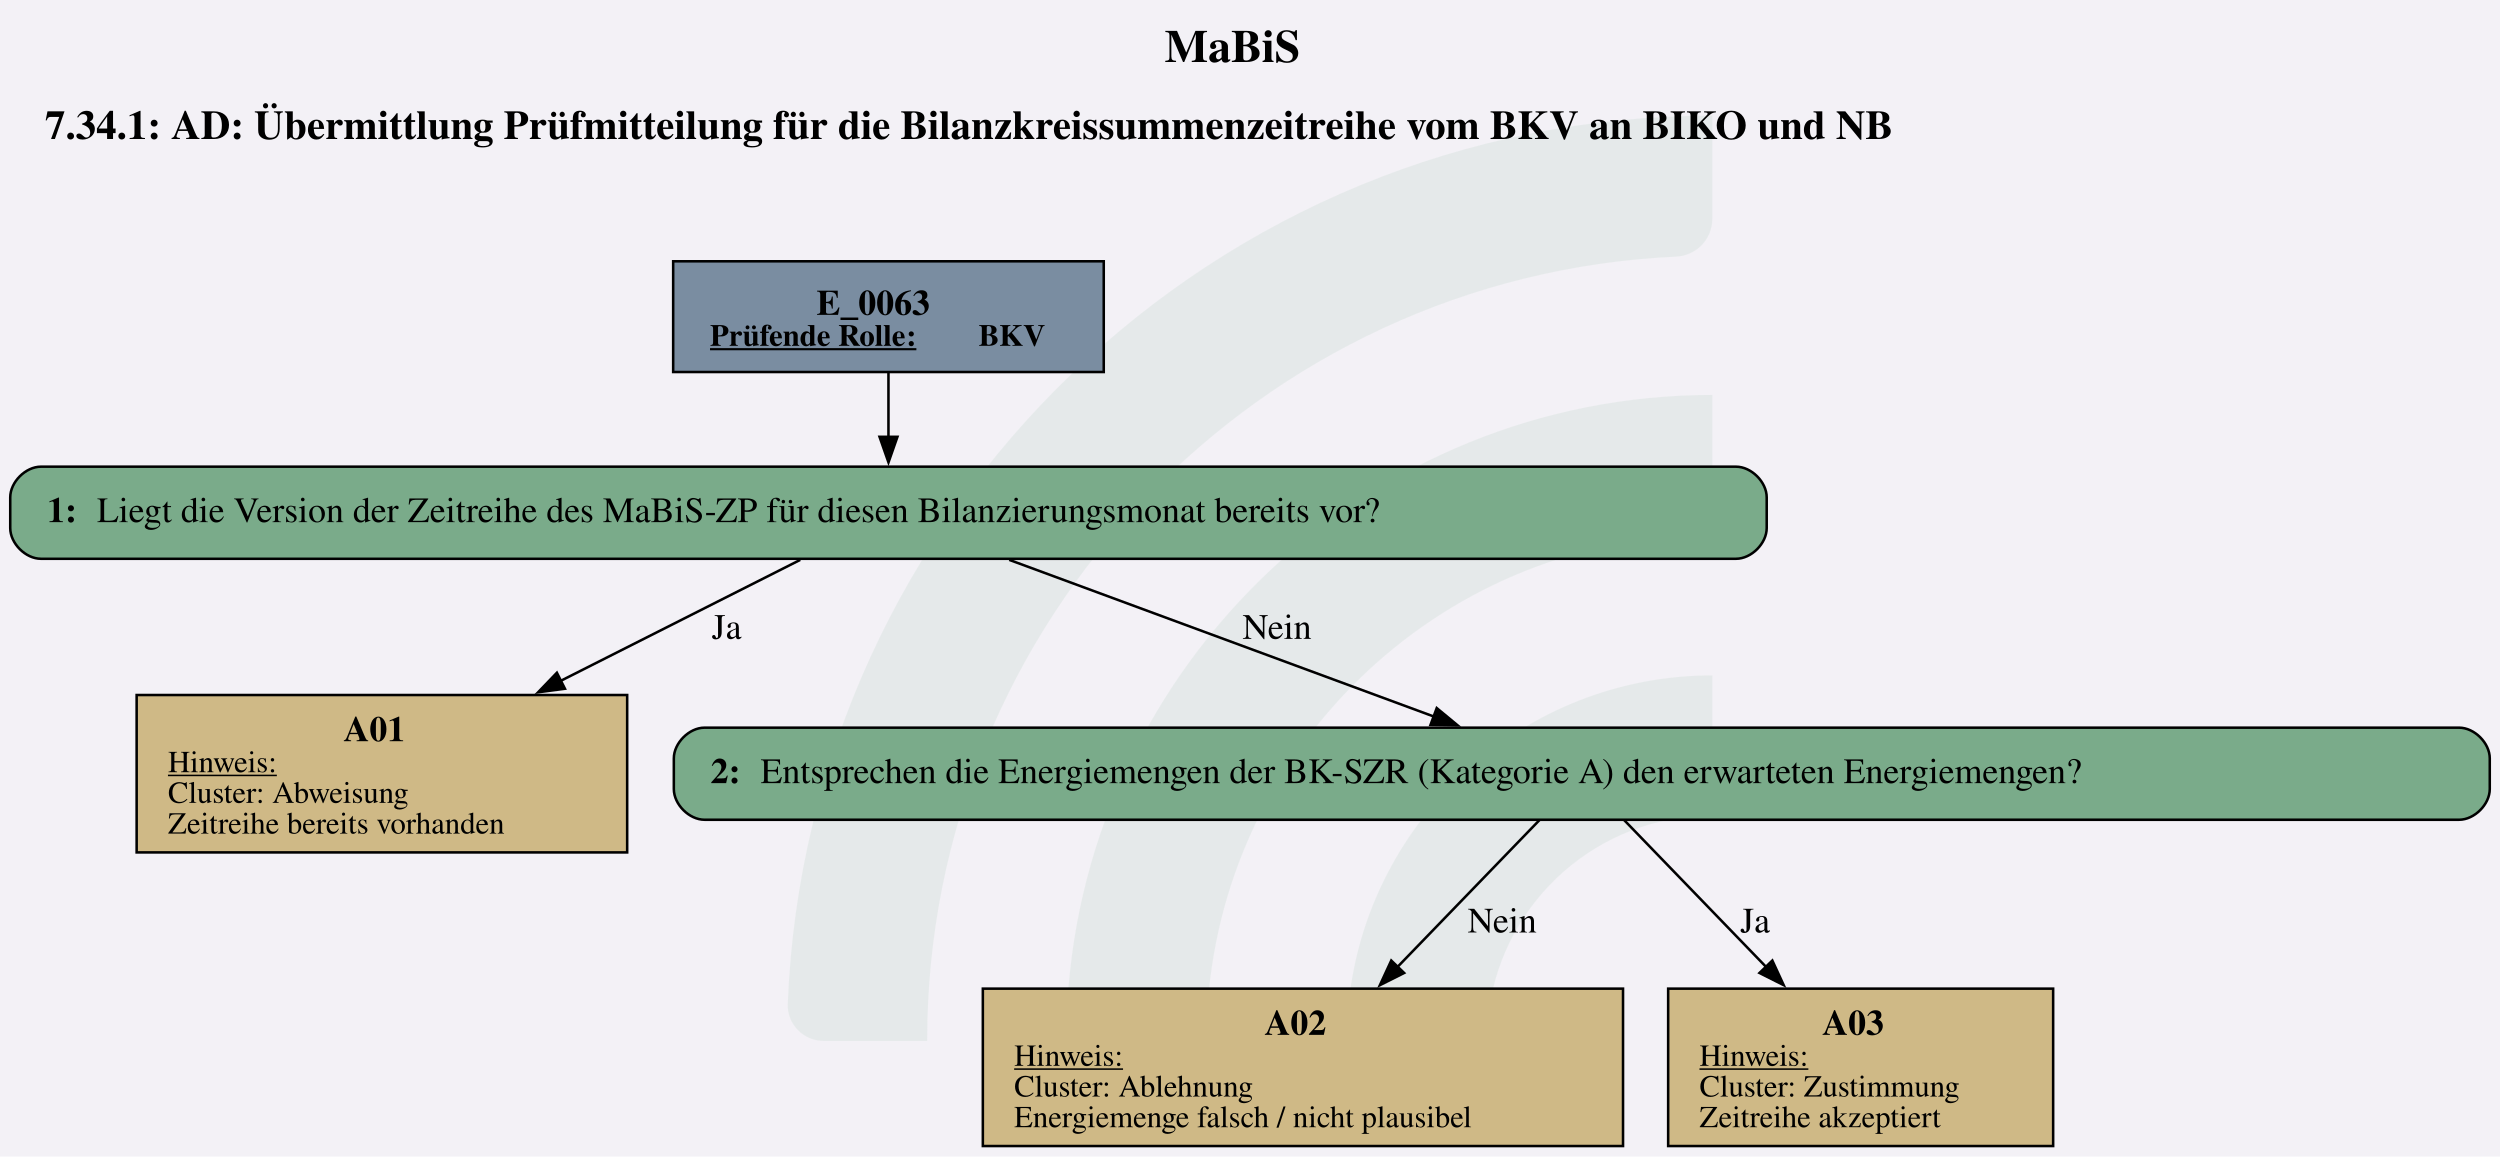
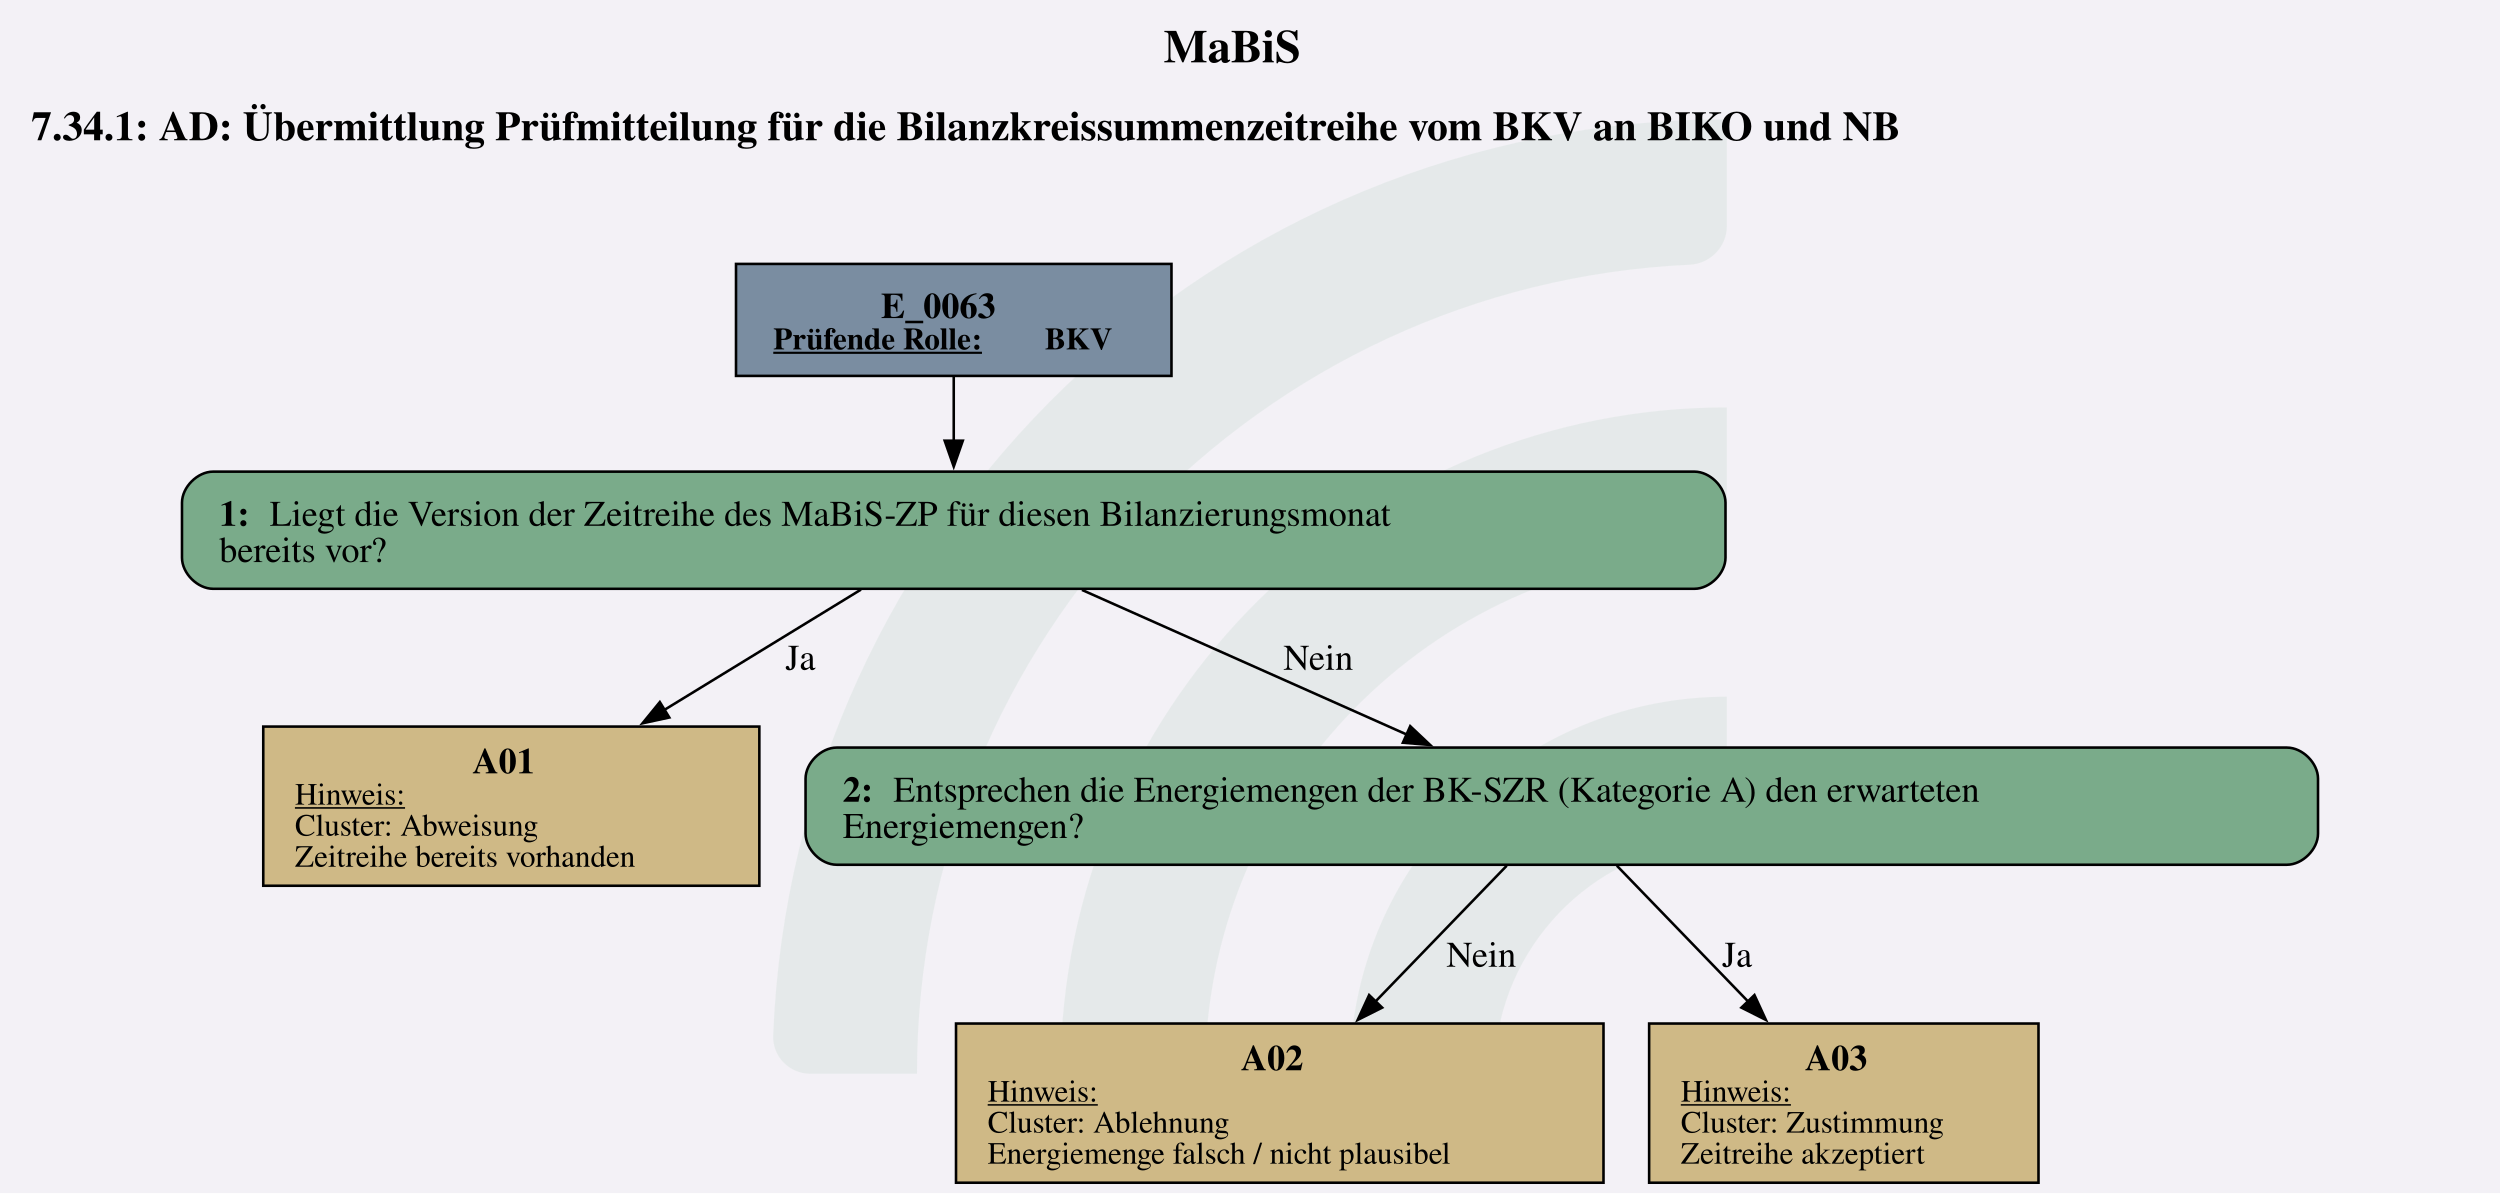
- <svg xmlns="http://www.w3.org/2000/svg" version="1.1" width="1302.667px" viewBox="0 0 1302.667 602.667" height="602.667px">
+ <svg xmlns="http://www.w3.org/2000/svg" version="1.1" width="1288.0px" viewBox="0 0 1288.0 614.667" height="614.667px">
  <g>
-     <svg version="1.1" width="1302.667px" viewBox="0 0 1302.667 602.667" height="602.667px">
-       <polygon fill="#f3f1f6" points="0,0 1302.667,0 1302.667,602.667 0,602.667" />
+     <svg version="1.1" width="1288.0px" viewBox="0 0 1288.0 614.667" height="614.667px">
+       <polygon fill="#f3f1f6" points="0,0 1288.0,0 1288.0,614.667 0,614.667" />
      <g>
-         <g transform="translate(410.4455, 60.26667) scale(1 1) translate(0, 0) scale(2.72563 2.72563) ">
+         <g transform="translate(398.3157, 61.46667) scale(1 1) translate(0, 0) scale(2.779901 2.779901) ">
          <defs id="defs2">
            <clipPath clipPathUnits="userSpaceOnUse" id="clipPath23">
              <path d="M 0,568.156 H 579.236 V 0 H 0 Z" id="path21" />
            </clipPath>
          </defs>
          <g id="layer1" transform="translate(-16.54194,-55.30527)">
            <g id="g19" clip-path="url(#clipPath23)" transform="matrix(0.3527778,0,0,-0.3527778,0.01017023,243.7368)" style="opacity:0.2">
              <g id="g25" transform="translate(122.444,32.7195)">
                <path d="m 0,0 h -56.104 c -11,0 -19.898,9.123 -19.463,20.115 10.594,267.191 231.277,481.302 501.029,481.302 v -56.02 c 0,-10.98 -8.688,-19.892 -19.658,-20.393 C 180.29,414.697 0,228.005 0,0" style="fill:#6ead83;fill-opacity:0.5;fill-rule:nonzero;stroke:none" id="path27" />
              </g>
              <g id="g29" transform="translate(273.7828,32.7195)">
                <path d="m 0,0 h -55.926 c -11.228,0 -20.091,9.482 -19.435,20.69 10.744,183.439 163.389,329.388 349.485,329.388 v -56.263 c 0,-10.709 -8.273,-19.617 -18.957,-20.35 C 112.819,263.696 0,144.774 0,0" style="fill:#6ead83;fill-opacity:0.5;fill-rule:nonzero;stroke:none" id="path31" />
              </g>
              <g id="g33" transform="translate(425.7667,32.7195)">
                <path d="m 0,0 h -55.445 c -11.653,0 -20.604,10.17 -19.334,21.753 10.866,99.032 95.031,176.341 196.919,176.341 v -57.011 c 0,-10.046 -7.283,-18.755 -17.229,-20.165 C 45.688,112.522 0,61.497 0,0" style="fill:#6ead83;fill-opacity:0.5;fill-rule:nonzero;stroke:none" id="path35" />
              </g>
            </g>
          </g>
        </g>
-         <svg width="977pt" height="452pt" viewBox="0.00 0.00 977.17 451.82">
-           <g id="graph0" class="graph" transform="scale(1 1) rotate(0) translate(4 447.82)">
-             <text text-anchor="start" x="451.21" y="-423.72" font-family="Times,serif" font-weight="bold" font-size="18.00">MaBiS</text>
-             <text text-anchor="start" x="13.59" y="-393.62" font-family="Times,serif" font-weight="bold" font-size="16.00">7.34.1: AD: Übermittlung Prüfmitteilung für die Bilanzkreissummenzeitreihe vom BKV an BIKO und NB</text>
+         <svg width="966pt" height="461pt" viewBox="0.00 0.00 966.00 461.10">
+           <g id="graph0" class="graph" transform="scale(1 1) rotate(0) translate(4 457.1)">
+             <text text-anchor="start" x="445.62" y="-433" font-family="Times,serif" font-weight="bold" font-size="18.00">MaBiS</text>
+             <text text-anchor="start" x="8" y="-402.9" font-family="Times,serif" font-weight="bold" font-size="16.00">7.34.1: AD: Übermittlung Prüfmitteilung für die Bilanzkreissummenzeitreihe vom BKV an BIKO und NB</text>
            <g id="node1" class="node">
-               <polygon fill="#7a8da1" stroke="black" points="427.42,-345.82 259.12,-345.82 259.12,-302.54 427.42,-302.54 427.42,-345.82" />
-               <text text-anchor="start" x="315.15" y="-324.88" font-family="Times,serif" font-weight="bold" font-size="14.00">E_0063</text>
-               <text text-anchor="start" x="273.52" y="-312.78" font-family="Times,serif" font-weight="bold" text-decoration="underline" font-size="12.00">Prüfende Rolle:</text>
-               <text text-anchor="start" x="378.52" y="-312.78" font-family="Times,serif" font-weight="bold" font-size="12.00"> BKV</text>
+               <polygon fill="#7a8da1" stroke="black" points="448.65,-355.1 280.35,-355.1 280.35,-311.82 448.65,-311.82 448.65,-355.1" />
+               <text text-anchor="start" x="336.38" y="-334.16" font-family="Times,serif" font-weight="bold" font-size="14.00">E_0063</text>
+               <text text-anchor="start" x="294.75" y="-322.06" font-family="Times,serif" font-weight="bold" text-decoration="underline" font-size="12.00">Prüfende Rolle:</text>
+               <text text-anchor="start" x="399.75" y="-322.06" font-family="Times,serif" font-weight="bold" font-size="12.00"> BKV</text>
            </g>
            <g id="node2" class="node">
-               <path fill="#7aab8a" stroke="black" d="M674.55,-265.54C674.55,-265.54 12,-265.54 12,-265.54 6,-265.54 0,-259.54 0,-253.54 0,-253.54 0,-241.54 0,-241.54 0,-235.54 6,-229.54 12,-229.54 12,-229.54 674.55,-229.54 674.55,-229.54 680.55,-229.54 686.55,-235.54 686.55,-241.54 686.55,-241.54 686.55,-253.54 686.55,-253.54 686.55,-259.54 680.55,-265.54 674.55,-265.54" />
-               <text text-anchor="start" x="14.4" y="-243.86" font-family="Times,serif" font-weight="bold" font-size="14.00">1: </text>
-               <text text-anchor="start" x="33.9" y="-243.86" font-family="Times,serif" font-size="14.00">Liegt die Version der Zeitreihe des MaBiS-ZP für diesen Bilanzierungsmonat bereits vor?</text>
+               <path fill="#7aab8a" stroke="black" d="M650.77,-274.82C650.77,-274.82 78.23,-274.82 78.23,-274.82 72.23,-274.82 66.23,-268.82 66.23,-262.82 66.23,-262.82 66.23,-241.54 66.23,-241.54 66.23,-235.54 72.23,-229.54 78.23,-229.54 78.23,-229.54 650.77,-229.54 650.77,-229.54 656.77,-229.54 662.77,-235.54 662.77,-241.54 662.77,-241.54 662.77,-262.82 662.77,-262.82 662.77,-268.82 656.77,-274.82 650.77,-274.82" />
+               <text text-anchor="start" x="80.62" y="-253.88" font-family="Times,serif" font-weight="bold" font-size="14.00">1: </text>
+               <text text-anchor="start" x="100.12" y="-253.88" font-family="Times,serif" font-size="14.00">Liegt die Version der Zeitreihe des MaBiS-ZP für diesen Bilanzierungsmonat</text>
+               <text text-anchor="start" x="80.62" y="-239.88" font-family="Times,serif" font-size="14.00">bereits vor?</text>
            </g>
            <g id="edge1" class="edge">
-               <path fill="none" stroke="black" d="M343.27,-302.39C343.27,-294.53 343.27,-285.45 343.27,-277.01" />
-               <polygon fill="black" stroke="black" points="346.78,-277.21 343.28,-267.21 339.78,-277.21 346.78,-277.21" />
+               <path fill="none" stroke="black" d="M364.5,-311.63C364.5,-303.93 364.5,-295.01 364.5,-286.48" />
+               <polygon fill="black" stroke="black" points="368,-286.77 364.5,-276.77 361,-286.77 368,-286.77" />
            </g>
            <g id="node3" class="node">
-               <polygon fill="#cfb986" stroke="black" points="241.14,-176.29 49.41,-176.29 49.41,-114.77 241.14,-114.77 241.14,-176.29" />
-               <text text-anchor="start" x="130.27" y="-158.23" font-family="Times,serif" font-weight="bold" font-size="14.00">A01</text>
-               <text text-anchor="start" x="61.65" y="-146.13" font-family="Times,serif" text-decoration="underline" font-size="12.00">Hinweis:</text>
-               <text text-anchor="start" x="61.65" y="-134.13" font-family="Times,serif" font-size="12.00">Cluster: Abweisung</text>
-               <text text-anchor="start" x="61.65" y="-122.13" font-family="Times,serif" font-size="12.00">Zeitreihe bereits vorhanden</text>
+               <polygon fill="#cfb986" stroke="black" points="289.37,-176.29 97.64,-176.29 97.64,-114.77 289.37,-114.77 289.37,-176.29" />
+               <text text-anchor="start" x="178.5" y="-158.23" font-family="Times,serif" font-weight="bold" font-size="14.00">A01</text>
+               <text text-anchor="start" x="109.88" y="-146.13" font-family="Times,serif" text-decoration="underline" font-size="12.00">Hinweis:</text>
+               <text text-anchor="start" x="109.88" y="-134.13" font-family="Times,serif" font-size="12.00">Cluster: Abweisung</text>
+               <text text-anchor="start" x="109.88" y="-122.13" font-family="Times,serif" font-size="12.00">Zeitreihe bereits vorhanden</text>
            </g>
            <g id="edge2" class="edge">
-               <path fill="none" stroke="black" d="M308.79,-229.12C282.99,-216.09 246.85,-197.84 215.1,-181.8" />
-               <polygon fill="black" stroke="black" points="216.82,-178.75 206.32,-177.36 213.67,-185 216.82,-178.75" />
-               <text text-anchor="middle" x="280.02" y="-198.24" font-family="Times,serif" font-size="14.00">Ja</text>
+               <path fill="none" stroke="black" d="M328.65,-229.24C306.6,-215.74 277.79,-198.11 252.44,-182.6" />
+               <polygon fill="black" stroke="black" points="254.57,-179.8 244.21,-177.56 250.91,-185.77 254.57,-179.8" />
+               <text text-anchor="middle" x="305.25" y="-198.24" font-family="Times,serif" font-size="14.00">Ja</text>
            </g>
            <g id="node4" class="node">
-               <path fill="#7aab8a" stroke="black" d="M957.17,-163.53C957.17,-163.53 271.38,-163.53 271.38,-163.53 265.38,-163.53 259.38,-157.53 259.38,-151.53 259.38,-151.53 259.38,-139.53 259.38,-139.53 259.38,-133.53 265.38,-127.53 271.38,-127.53 271.38,-127.53 957.17,-127.53 957.17,-127.53 963.17,-127.53 969.17,-133.53 969.17,-139.53 969.17,-139.53 969.17,-151.53 969.17,-151.53 969.17,-157.53 963.17,-163.53 957.17,-163.53" />
-               <text text-anchor="start" x="273.77" y="-141.85" font-family="Times,serif" font-weight="bold" font-size="14.00">2: </text>
-               <text text-anchor="start" x="293.27" y="-141.85" font-family="Times,serif" font-size="14.00">Entsprechen die Energiemengen der BK-SZR (Kategorie A) den erwarteten Energiemengen?</text>
+               <path fill="#7aab8a" stroke="black" d="M879.77,-168.17C879.77,-168.17 319.23,-168.17 319.23,-168.17 313.23,-168.17 307.23,-162.17 307.23,-156.17 307.23,-156.17 307.23,-134.89 307.23,-134.89 307.23,-128.89 313.23,-122.89 319.23,-122.89 319.23,-122.89 879.77,-122.89 879.77,-122.89 885.77,-122.89 891.77,-128.89 891.77,-134.89 891.77,-134.89 891.77,-156.17 891.77,-156.17 891.77,-162.17 885.77,-168.17 879.77,-168.17" />
+               <text text-anchor="start" x="321.62" y="-147.23" font-family="Times,serif" font-weight="bold" font-size="14.00">2: </text>
+               <text text-anchor="start" x="341.12" y="-147.23" font-family="Times,serif" font-size="14.00">Entsprechen die Energiemengen der BK-SZR (Kategorie A) den erwarteten</text>
+               <text text-anchor="start" x="321.62" y="-133.23" font-family="Times,serif" font-size="14.00">Energiemengen?</text>
            </g>
            <g id="edge3" class="edge">
-               <path fill="none" stroke="black" d="M390.48,-229.12C436.68,-212.07 507.13,-186.07 556.62,-167.81" />
-               <polygon fill="black" stroke="black" points="557.57,-171.19 565.74,-164.44 555.14,-164.62 557.57,-171.19" />
-               <text text-anchor="middle" x="495.15" y="-198.24" font-family="Times,serif" font-size="14.00">Nein</text>
+               <path fill="none" stroke="black" d="M414.05,-229.11C450.76,-212.77 500.96,-190.41 539.87,-173.08" />
+               <polygon fill="black" stroke="black" points="540.92,-176.45 548.63,-169.18 538.08,-170.05 540.92,-176.45" />
+               <text text-anchor="middle" x="505.38" y="-198.24" font-family="Times,serif" font-size="14.00">Nein</text>
            </g>
            <g id="node5" class="node">
-               <polygon fill="#cfb986" stroke="black" points="630.39,-61.52 380.16,-61.52 380.16,0 630.39,0 630.39,-61.52" />
-               <text text-anchor="start" x="490.27" y="-43.46" font-family="Times,serif" font-weight="bold" font-size="14.00">A02</text>
-               <text text-anchor="start" x="392.4" y="-31.36" font-family="Times,serif" text-decoration="underline" font-size="12.00">Hinweis:</text>
-               <text text-anchor="start" x="392.4" y="-19.36" font-family="Times,serif" font-size="12.00">Cluster: Ablehnung</text>
-               <text text-anchor="start" x="392.4" y="-7.36" font-family="Times,serif" font-size="12.00">Energiemenge falsch / nicht plausibel</text>
+               <polygon fill="#cfb986" stroke="black" points="615.62,-61.52 365.38,-61.52 365.38,0 615.62,0 615.62,-61.52" />
+               <text text-anchor="start" x="475.5" y="-43.46" font-family="Times,serif" font-weight="bold" font-size="14.00">A02</text>
+               <text text-anchor="start" x="377.62" y="-31.36" font-family="Times,serif" text-decoration="underline" font-size="12.00">Hinweis:</text>
+               <text text-anchor="start" x="377.62" y="-19.36" font-family="Times,serif" font-size="12.00">Cluster: Ablehnung</text>
+               <text text-anchor="start" x="377.62" y="-7.36" font-family="Times,serif" font-size="12.00">Energiemenge falsch / nicht plausibel</text>
            </g>
            <g id="edge4" class="edge">
-               <path fill="none" stroke="black" d="M597.72,-127.4C583.02,-112.2 561.02,-89.44 542.17,-69.93" />
-               <polygon fill="black" stroke="black" points="544.83,-67.65 535.36,-62.89 539.8,-72.51 544.83,-67.65" />
-               <text text-anchor="middle" x="583.15" y="-83.47" font-family="Times,serif" font-size="14.00">Nein</text>
+               <path fill="none" stroke="black" d="M578.22,-122.52C563.72,-107.51 544.13,-87.25 527.15,-69.68" />
+               <polygon fill="black" stroke="black" points="530.08,-67.67 520.61,-62.91 525.04,-72.53 530.08,-67.67" />
+               <text text-anchor="middle" x="568.38" y="-83.47" font-family="Times,serif" font-size="14.00">Nein</text>
            </g>
            <g id="node6" class="node">
-               <polygon fill="#cfb986" stroke="black" points="798.51,-61.52 648.03,-61.52 648.03,0 798.51,0 798.51,-61.52" />
-               <text text-anchor="start" x="708.27" y="-43.46" font-family="Times,serif" font-weight="bold" font-size="14.00">A03</text>
-               <text text-anchor="start" x="660.27" y="-31.36" font-family="Times,serif" text-decoration="underline" font-size="12.00">Hinweis:</text>
-               <text text-anchor="start" x="660.27" y="-19.36" font-family="Times,serif" font-size="12.00">Cluster: Zustimmung</text>
-               <text text-anchor="start" x="660.27" y="-7.36" font-family="Times,serif" font-size="12.00">Zeitreihe akzeptiert</text>
+               <polygon fill="#cfb986" stroke="black" points="783.74,-61.52 633.26,-61.52 633.26,0 783.74,0 783.74,-61.52" />
+               <text text-anchor="start" x="693.5" y="-43.46" font-family="Times,serif" font-weight="bold" font-size="14.00">A03</text>
+               <text text-anchor="start" x="645.5" y="-31.36" font-family="Times,serif" text-decoration="underline" font-size="12.00">Hinweis:</text>
+               <text text-anchor="start" x="645.5" y="-19.36" font-family="Times,serif" font-size="12.00">Cluster: Zustimmung</text>
+               <text text-anchor="start" x="645.5" y="-7.36" font-family="Times,serif" font-size="12.00">Zeitreihe akzeptiert</text>
            </g>
            <g id="edge5" class="edge">
-               <path fill="none" stroke="black" d="M630.83,-127.4C645.53,-112.2 667.53,-89.44 686.38,-69.93" />
-               <polygon fill="black" stroke="black" points="688.75,-72.51 693.19,-62.89 683.72,-67.65 688.75,-72.51" />
-               <text text-anchor="middle" x="682.02" y="-83.47" font-family="Times,serif" font-size="14.00">Ja</text>
+               <path fill="none" stroke="black" d="M620.78,-122.52C635.28,-107.51 654.87,-87.25 671.85,-69.68" />
+               <polygon fill="black" stroke="black" points="673.96,-72.53 678.39,-62.91 668.92,-67.67 673.96,-72.53" />
+               <text text-anchor="middle" x="667.25" y="-83.47" font-family="Times,serif" font-size="14.00">Ja</text>
            </g>
          </g>
        </svg>
      </g>
    </svg>
  </g>
</svg>
